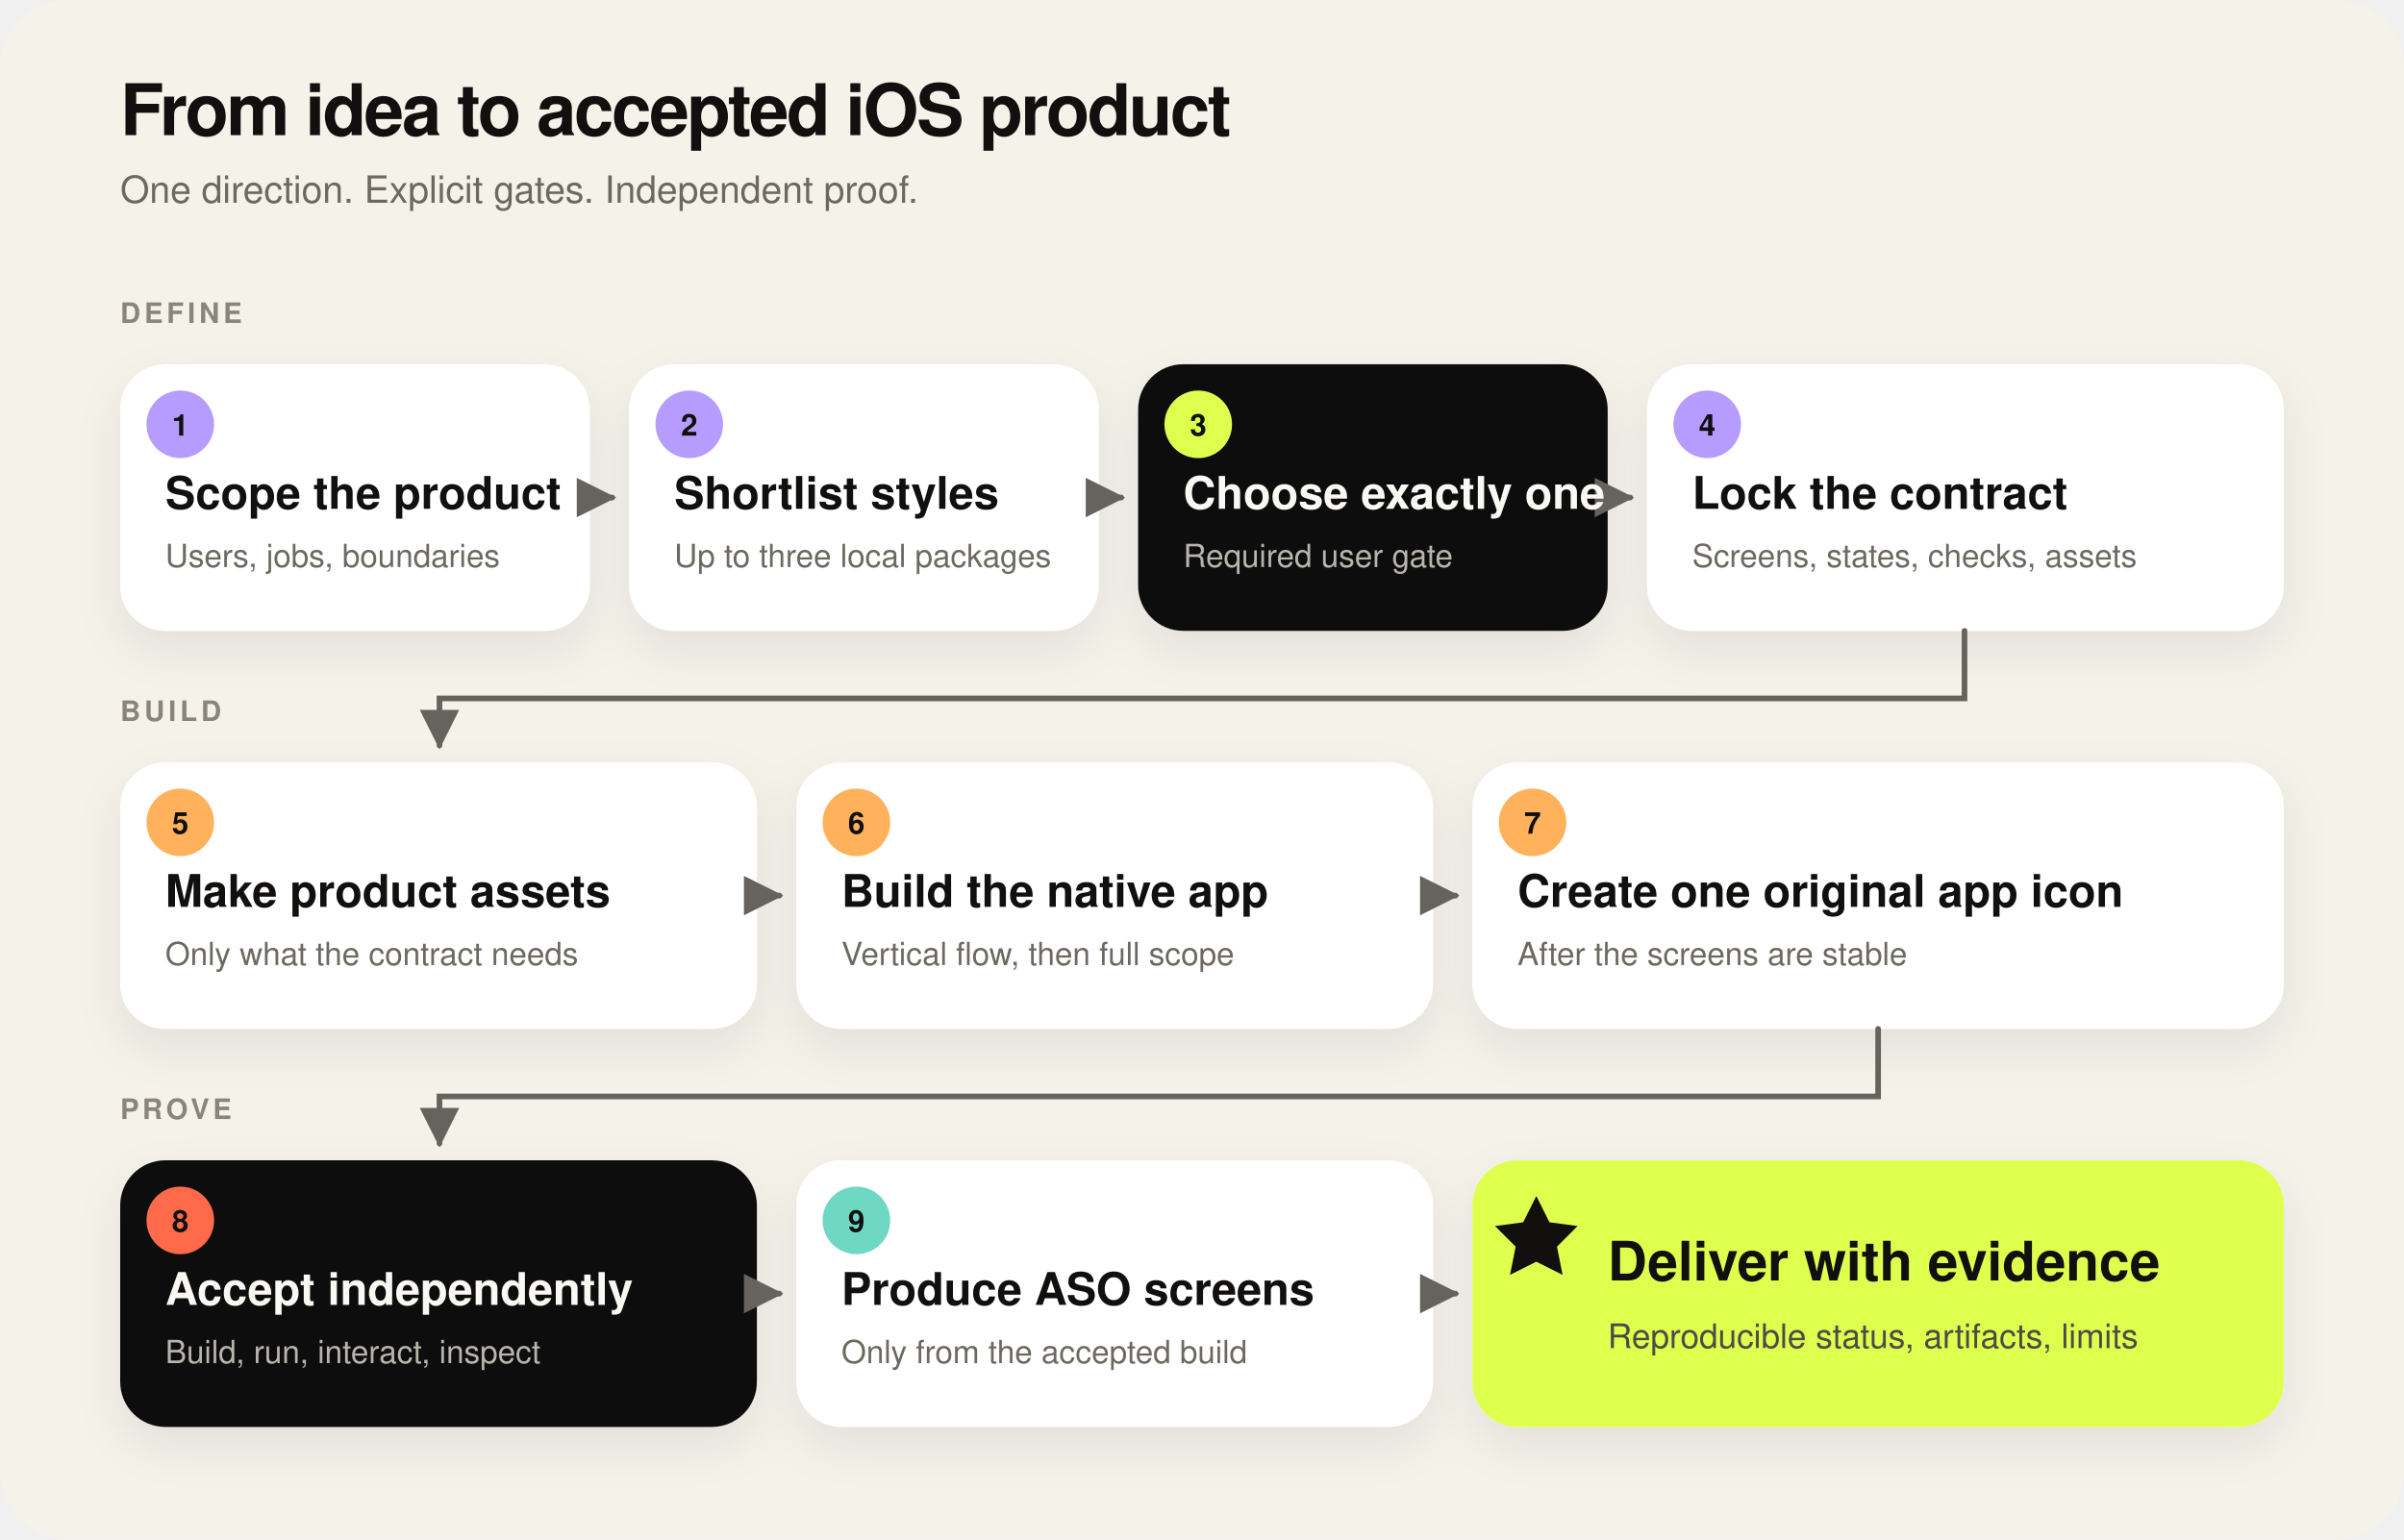
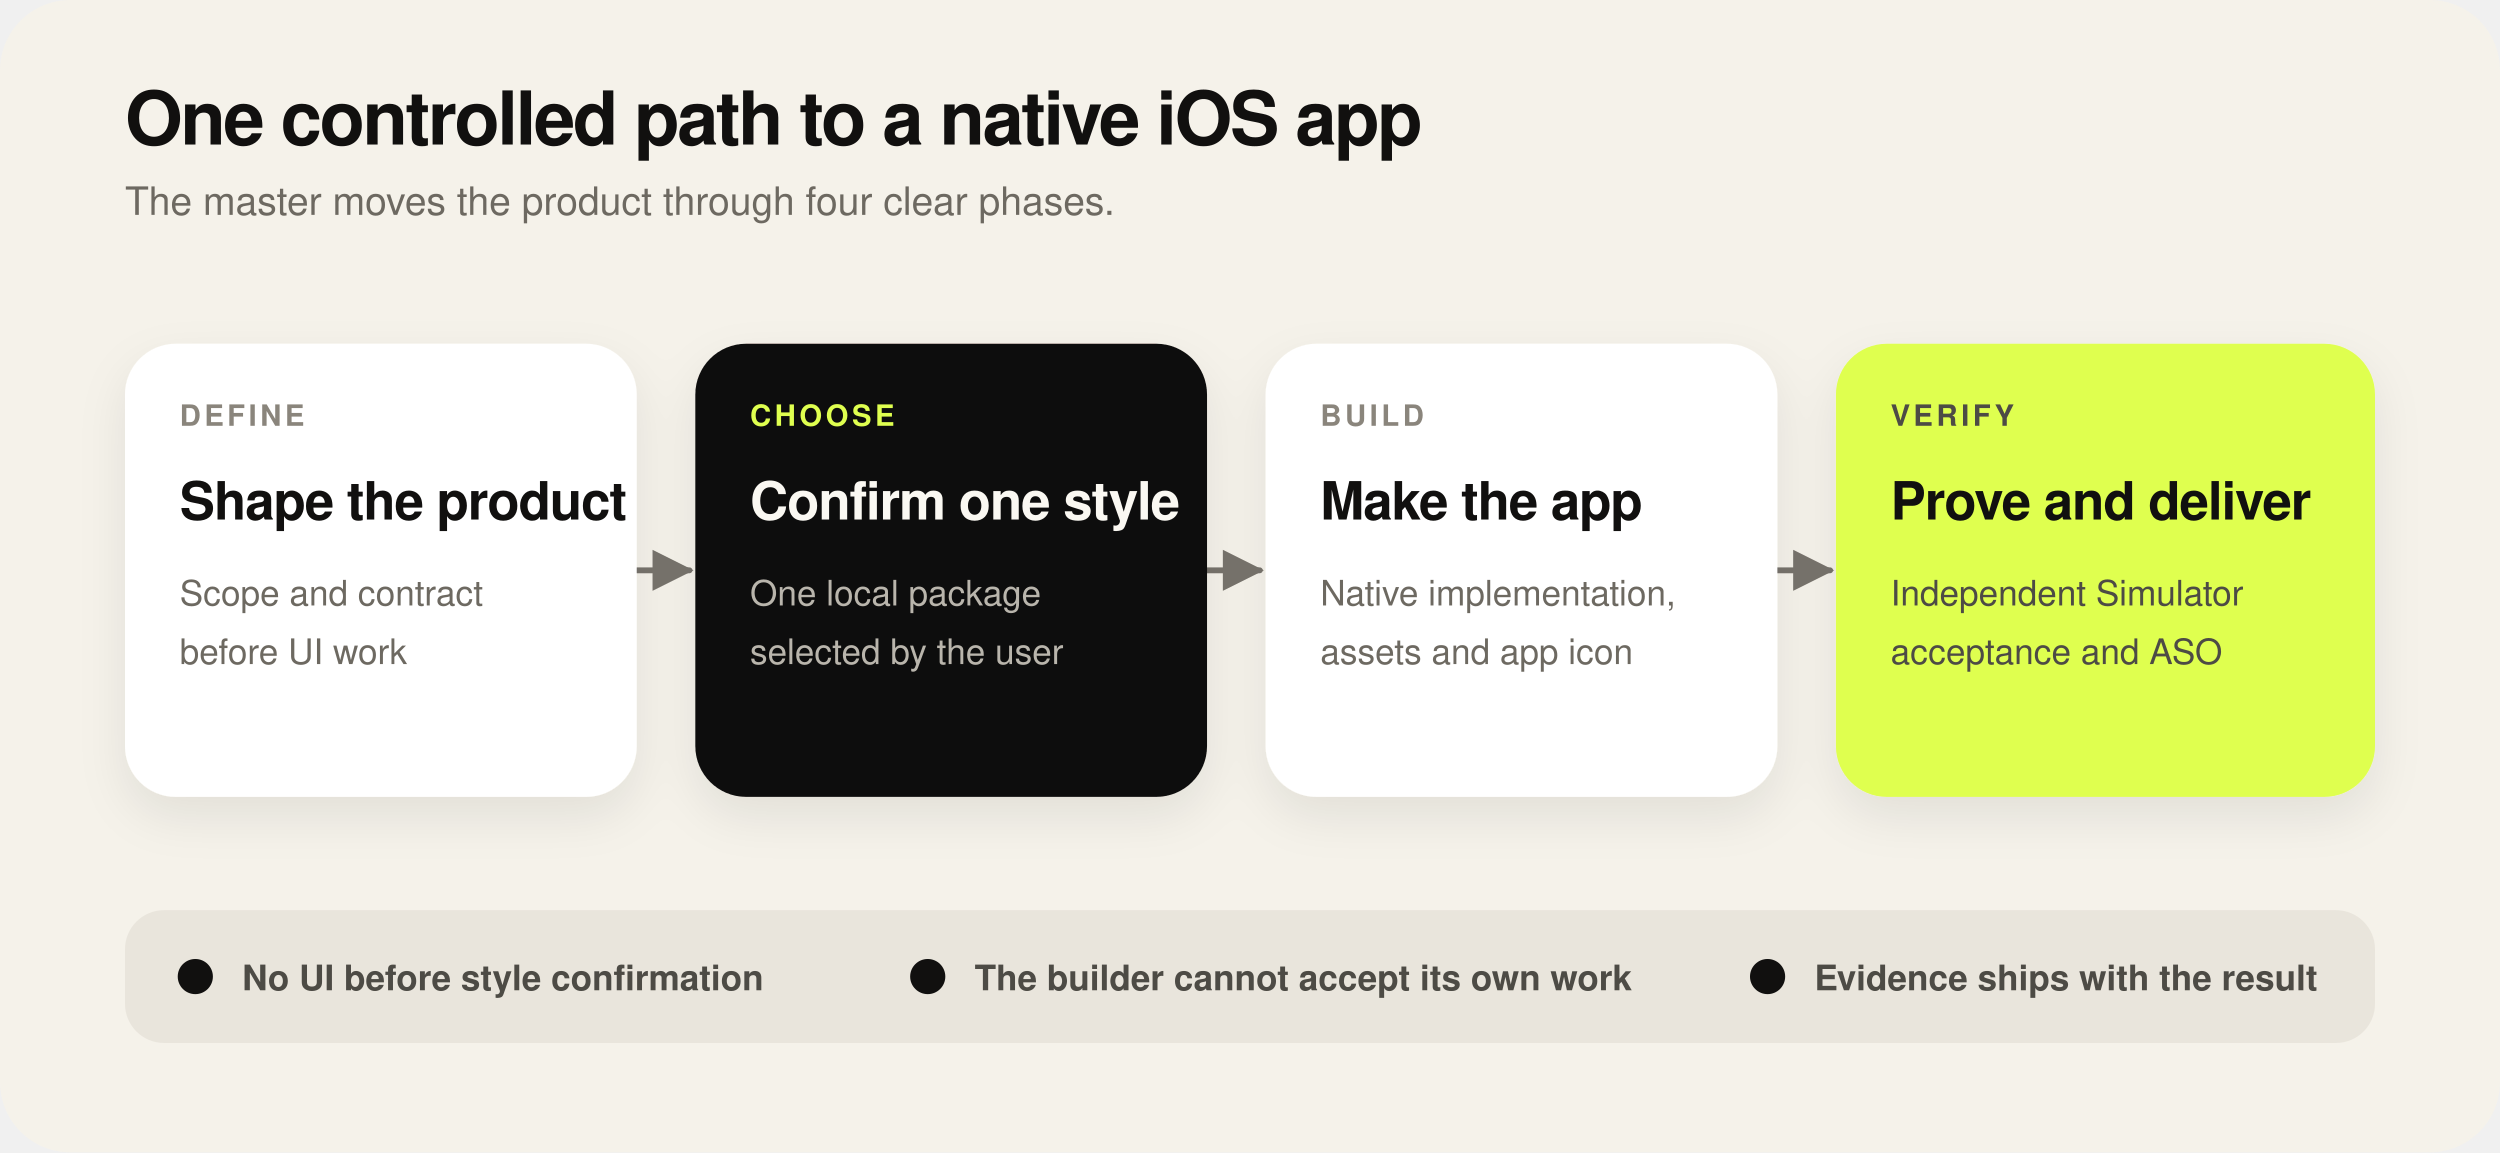
- <svg xmlns="http://www.w3.org/2000/svg" width="1280" height="820" viewBox="0 0 1280 820" role="img" aria-labelledby="title desc">
+ <svg xmlns="http://www.w3.org/2000/svg" width="1280" height="590" viewBox="0 0 1280 590" role="img" aria-labelledby="title desc">
  <defs>
-     <marker id="arrow" viewBox="0 0 10 10" refX="9" refY="5" markerWidth="7" markerHeight="7" orient="auto-start-reverse">
-       <path d="M0 0L10 5L0 10Z" fill="#66635E" />
+     <marker id="arrow" viewBox="0 0 10 10" refX="9" refY="5" markerWidth="7" markerHeight="7" orient="auto">
+       <path d="M0 0L10 5L0 10Z" fill="#77736C" />
    </marker>
    <filter id="shadow" x="-20%" y="-20%" width="140%" height="150%">
      <feDropShadow dx="0" dy="10" stdDeviation="12" flood-color="#000000" flood-opacity="0.08" />
    </filter>
  </defs>
-   <rect width="1280" height="820" rx="36" fill="#F5F2EA" />
-   <text x="64" y="72" fill="#11100F" font-family="-apple-system, BlinkMacSystemFont, 'Segoe UI', Helvetica, Arial, sans-serif" font-size="38" font-weight="760" letter-spacing="-1.2">From idea to accepted iOS product</text>
-   <text x="64" y="108" fill="#6D6961" font-family="-apple-system, BlinkMacSystemFont, 'Segoe UI', Helvetica, Arial, sans-serif" font-size="20">One direction. Explicit gates. Independent proof.</text>
+   <rect width="1280" height="590" rx="36" fill="#F5F2EA" />
  <g font-family="-apple-system, BlinkMacSystemFont, 'Segoe UI', Helvetica, Arial, sans-serif">
-     <text x="64" y="172" fill="#8A857C" font-size="15" font-weight="700" letter-spacing="2">DEFINE</text>
-     <text x="64" y="384" fill="#8A857C" font-size="15" font-weight="700" letter-spacing="2">BUILD</text>
-     <text x="64" y="596" fill="#8A857C" font-size="15" font-weight="700" letter-spacing="2">PROVE</text>
+     <text x="64" y="74" fill="#11100F" font-size="38" font-weight="760" letter-spacing="-1.2">One controlled path to a native iOS app</text>
+     <text x="64" y="110" fill="#6D6961" font-size="20">The master moves the product through four clear phases.</text>
+     <g fill="none" stroke="#77736C" stroke-width="3" stroke-linecap="round" marker-end="url(#arrow)">
+       <path d="M326 292H353" />
+       <path d="M618 292H645" />
+       <path d="M910 292H937" />
+     </g>
    <g filter="url(#shadow)">
-       <rect x="64" y="194" width="250" height="142" rx="24" fill="#FFFFFF" />
-       <rect x="335" y="194" width="250" height="142" rx="24" fill="#FFFFFF" />
-       <rect x="606" y="194" width="250" height="142" rx="24" fill="#11100F" />
-       <rect x="877" y="194" width="339" height="142" rx="24" fill="#FFFFFF" />
-       <rect x="64" y="406" width="339" height="142" rx="24" fill="#FFFFFF" />
-       <rect x="424" y="406" width="339" height="142" rx="24" fill="#FFFFFF" />
-       <rect x="784" y="406" width="432" height="142" rx="24" fill="#FFFFFF" />
-       <rect x="64" y="618" width="339" height="142" rx="24" fill="#11100F" />
-       <rect x="424" y="618" width="339" height="142" rx="24" fill="#FFFFFF" />
-       <rect x="784" y="618" width="432" height="142" rx="24" fill="#DFFF4F" />
+       <rect x="64" y="176" width="262" height="232" rx="26" fill="#FFFFFF" />
+       <rect x="356" y="176" width="262" height="232" rx="26" fill="#11100F" />
+       <rect x="648" y="176" width="262" height="232" rx="26" fill="#FFFFFF" />
+       <rect x="940" y="176" width="276" height="232" rx="26" fill="#DFFF4F" />
    </g>
-     <g fill="none" stroke="#66635E" stroke-width="3" stroke-linecap="round" marker-end="url(#arrow)">
-       <path d="M314 265H326" />
-       <path d="M585 265H597" />
-       <path d="M856 265H868" />
-       <path d="M1046 336V372H234V397" />
-       <path d="M403 477H415" />
-       <path d="M763 477H775" />
-       <path d="M1000 548V584H234V609" />
-       <path d="M403 689H415" />
-       <path d="M763 689H775" />
+     <g font-size="15" font-weight="760" letter-spacing="1.8">
+       <text x="92" y="218" fill="#8A857C">DEFINE</text>
+       <text x="384" y="218" fill="#DFFF4F">CHOOSE</text>
+       <text x="676" y="218" fill="#8A857C">BUILD</text>
+       <text x="968" y="218" fill="#4D4B45">VERIFY</text>
    </g>
-     <g font-weight="760" font-size="16">
-       <circle cx="96" cy="226" r="18" fill="#B79CFF" />
-       <text x="96" y="232" fill="#11100F" text-anchor="middle">1</text>
-       <circle cx="367" cy="226" r="18" fill="#B79CFF" />
-       <text x="367" y="232" fill="#11100F" text-anchor="middle">2</text>
-       <circle cx="638" cy="226" r="18" fill="#DFFF4F" />
-       <text x="638" y="232" fill="#11100F" text-anchor="middle">3</text>
-       <circle cx="909" cy="226" r="18" fill="#B79CFF" />
-       <text x="909" y="232" fill="#11100F" text-anchor="middle">4</text>
-       <circle cx="96" cy="438" r="18" fill="#FFB25B" />
-       <text x="96" y="444" fill="#11100F" text-anchor="middle">5</text>
-       <circle cx="456" cy="438" r="18" fill="#FFB25B" />
-       <text x="456" y="444" fill="#11100F" text-anchor="middle">6</text>
-       <circle cx="816" cy="438" r="18" fill="#FFB25B" />
-       <text x="816" y="444" fill="#11100F" text-anchor="middle">7</text>
-       <circle cx="96" cy="650" r="18" fill="#FF6B4A" />
-       <text x="96" y="656" fill="#11100F" text-anchor="middle">8</text>
-       <circle cx="456" cy="650" r="18" fill="#6FD8C2" />
-       <text x="456" y="656" fill="#11100F" text-anchor="middle">9</text>
-       <path d="M818 637L825 651L840 653L829 664L832 679L818 672L804 679L807 664L796 653L811 651Z" fill="#11100F" />
+     <g font-size="27" font-weight="750" letter-spacing="-0.5">
+       <text x="92" y="266" fill="#11100F">Shape the product</text>
+       <text x="384" y="266" fill="#FAF8F2">Confirm one style</text>
+       <text x="676" y="266" fill="#11100F">Make the app</text>
+       <text x="968" y="266" fill="#11100F">Prove and deliver</text>
    </g>
-     <g fill="#11100F">
-       <text x="88" y="271" font-size="24" font-weight="730">Scope the product</text>
-       <text x="88" y="302" fill="#6D6961" font-size="17">Users, jobs, boundaries</text>
-       <text x="359" y="271" font-size="24" font-weight="730">Shortlist styles</text>
-       <text x="359" y="302" fill="#6D6961" font-size="17">Up to three local packages</text>
-       <text x="630" y="271" fill="#FAF8F2" font-size="24" font-weight="730">Choose exactly one</text>
-       <text x="630" y="302" fill="#B9B5AC" font-size="17">Required user gate</text>
-       <text x="901" y="271" font-size="24" font-weight="730">Lock the contract</text>
-       <text x="901" y="302" fill="#6D6961" font-size="17">Screens, states, checks, assets</text>
-       <text x="88" y="483" font-size="24" font-weight="730">Make product assets</text>
-       <text x="88" y="514" fill="#6D6961" font-size="17">Only what the contract needs</text>
-       <text x="448" y="483" font-size="24" font-weight="730">Build the native app</text>
-       <text x="448" y="514" fill="#6D6961" font-size="17">Vertical flow, then full scope</text>
-       <text x="808" y="483" font-size="24" font-weight="730">Create one original app icon</text>
-       <text x="808" y="514" fill="#6D6961" font-size="17">After the screens are stable</text>
-       <text x="88" y="695" fill="#FAF8F2" font-size="24" font-weight="730">Accept independently</text>
-       <text x="88" y="726" fill="#B9B5AC" font-size="17">Build, run, interact, inspect</text>
-       <text x="448" y="695" font-size="24" font-weight="730">Produce ASO screens</text>
-       <text x="448" y="726" fill="#6D6961" font-size="17">Only from the accepted build</text>
-       <text x="856" y="682" font-size="29" font-weight="780">Deliver with evidence</text>
-       <text x="856" y="718" fill="#4D4B45" font-size="18">Reproducible status, artifacts, limits</text>
+     <g font-size="18">
+       <text x="92" y="310" fill="#6D6961">Scope and contract</text>
+       <text x="92" y="340" fill="#6D6961">before UI work</text>
+       <text x="384" y="310" fill="#B9B5AC">One local package</text>
+       <text x="384" y="340" fill="#B9B5AC">selected by the user</text>
+       <text x="676" y="310" fill="#6D6961">Native implementation,</text>
+       <text x="676" y="340" fill="#6D6961">assets and app icon</text>
+       <text x="968" y="310" fill="#4D4B45">Independent Simulator</text>
+       <text x="968" y="340" fill="#4D4B45">acceptance and ASO</text>
+     </g>
+     <g>
+       <rect x="64" y="466" width="1152" height="68" rx="20" fill="#E9E5DC" />
+       <circle cx="100" cy="500" r="9" fill="#11100F" />
+       <text x="124" y="507" fill="#4D4B45" font-size="18" font-weight="650">No UI before style confirmation</text>
+       <circle cx="475" cy="500" r="9" fill="#11100F" />
+       <text x="499" y="507" fill="#4D4B45" font-size="18" font-weight="650">The builder cannot accept its own work</text>
+       <circle cx="905" cy="500" r="9" fill="#11100F" />
+       <text x="929" y="507" fill="#4D4B45" font-size="18" font-weight="650">Evidence ships with the result</text>
    </g>
  </g>
</svg>
